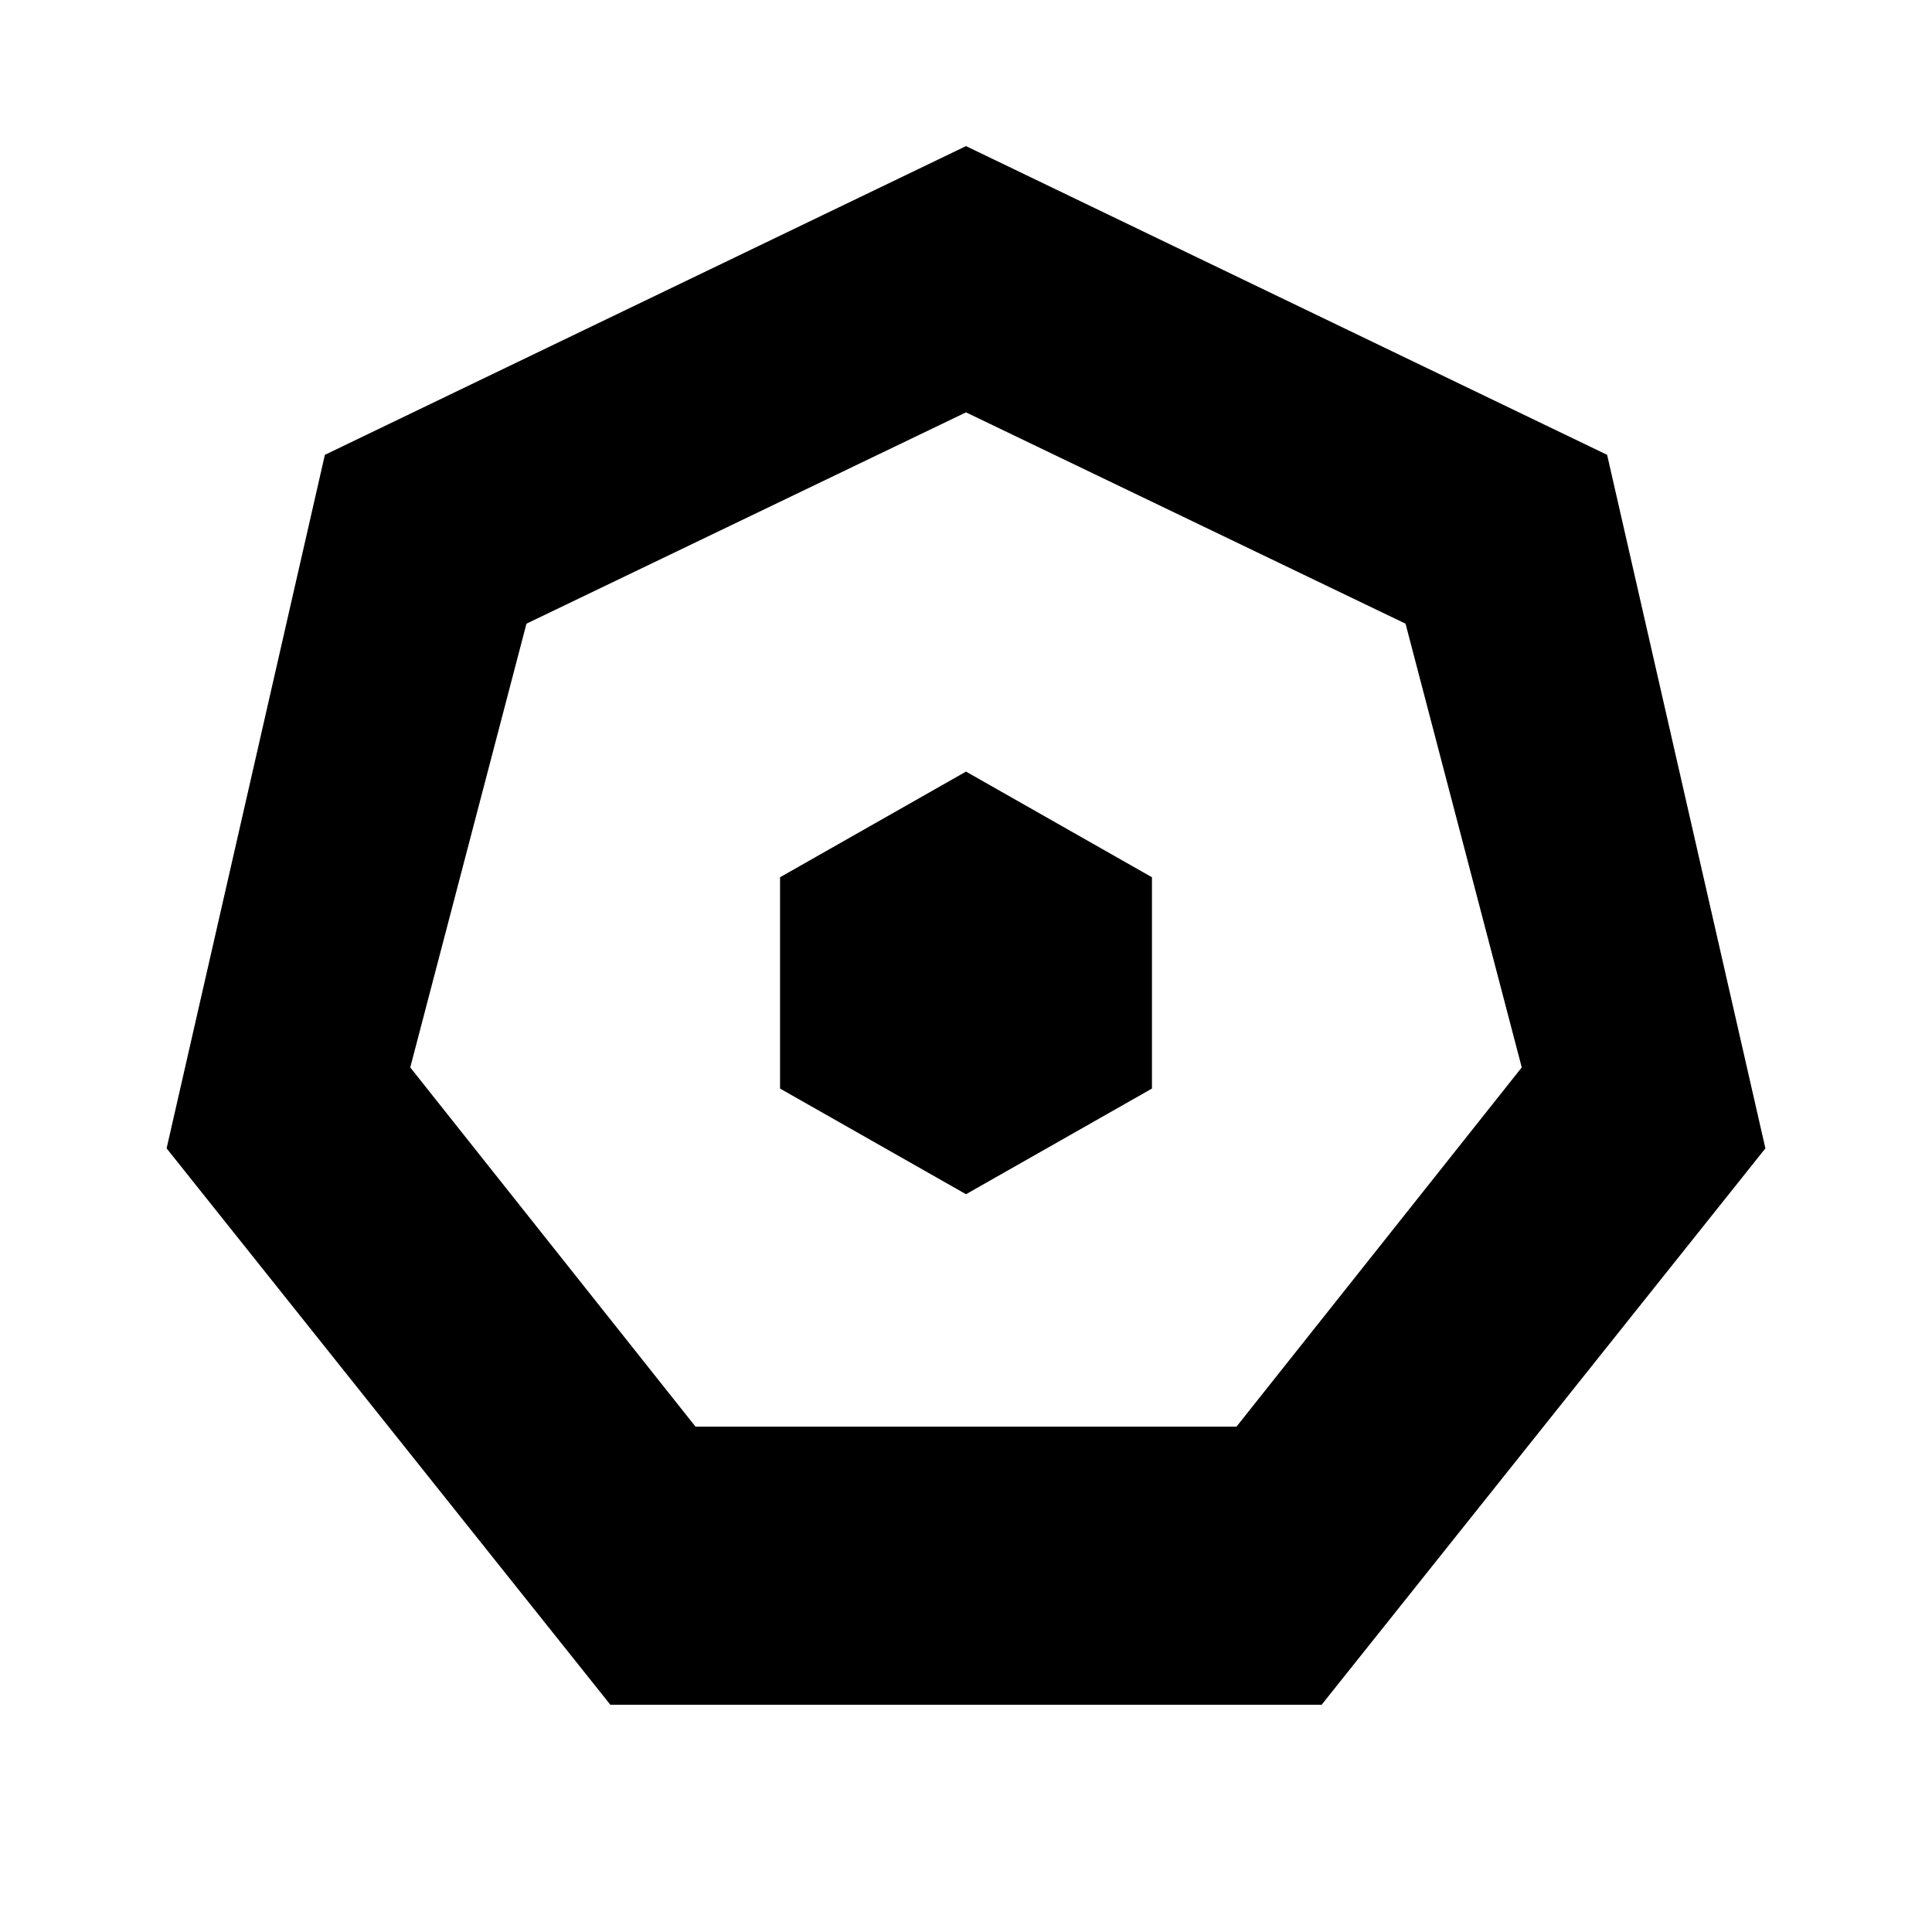
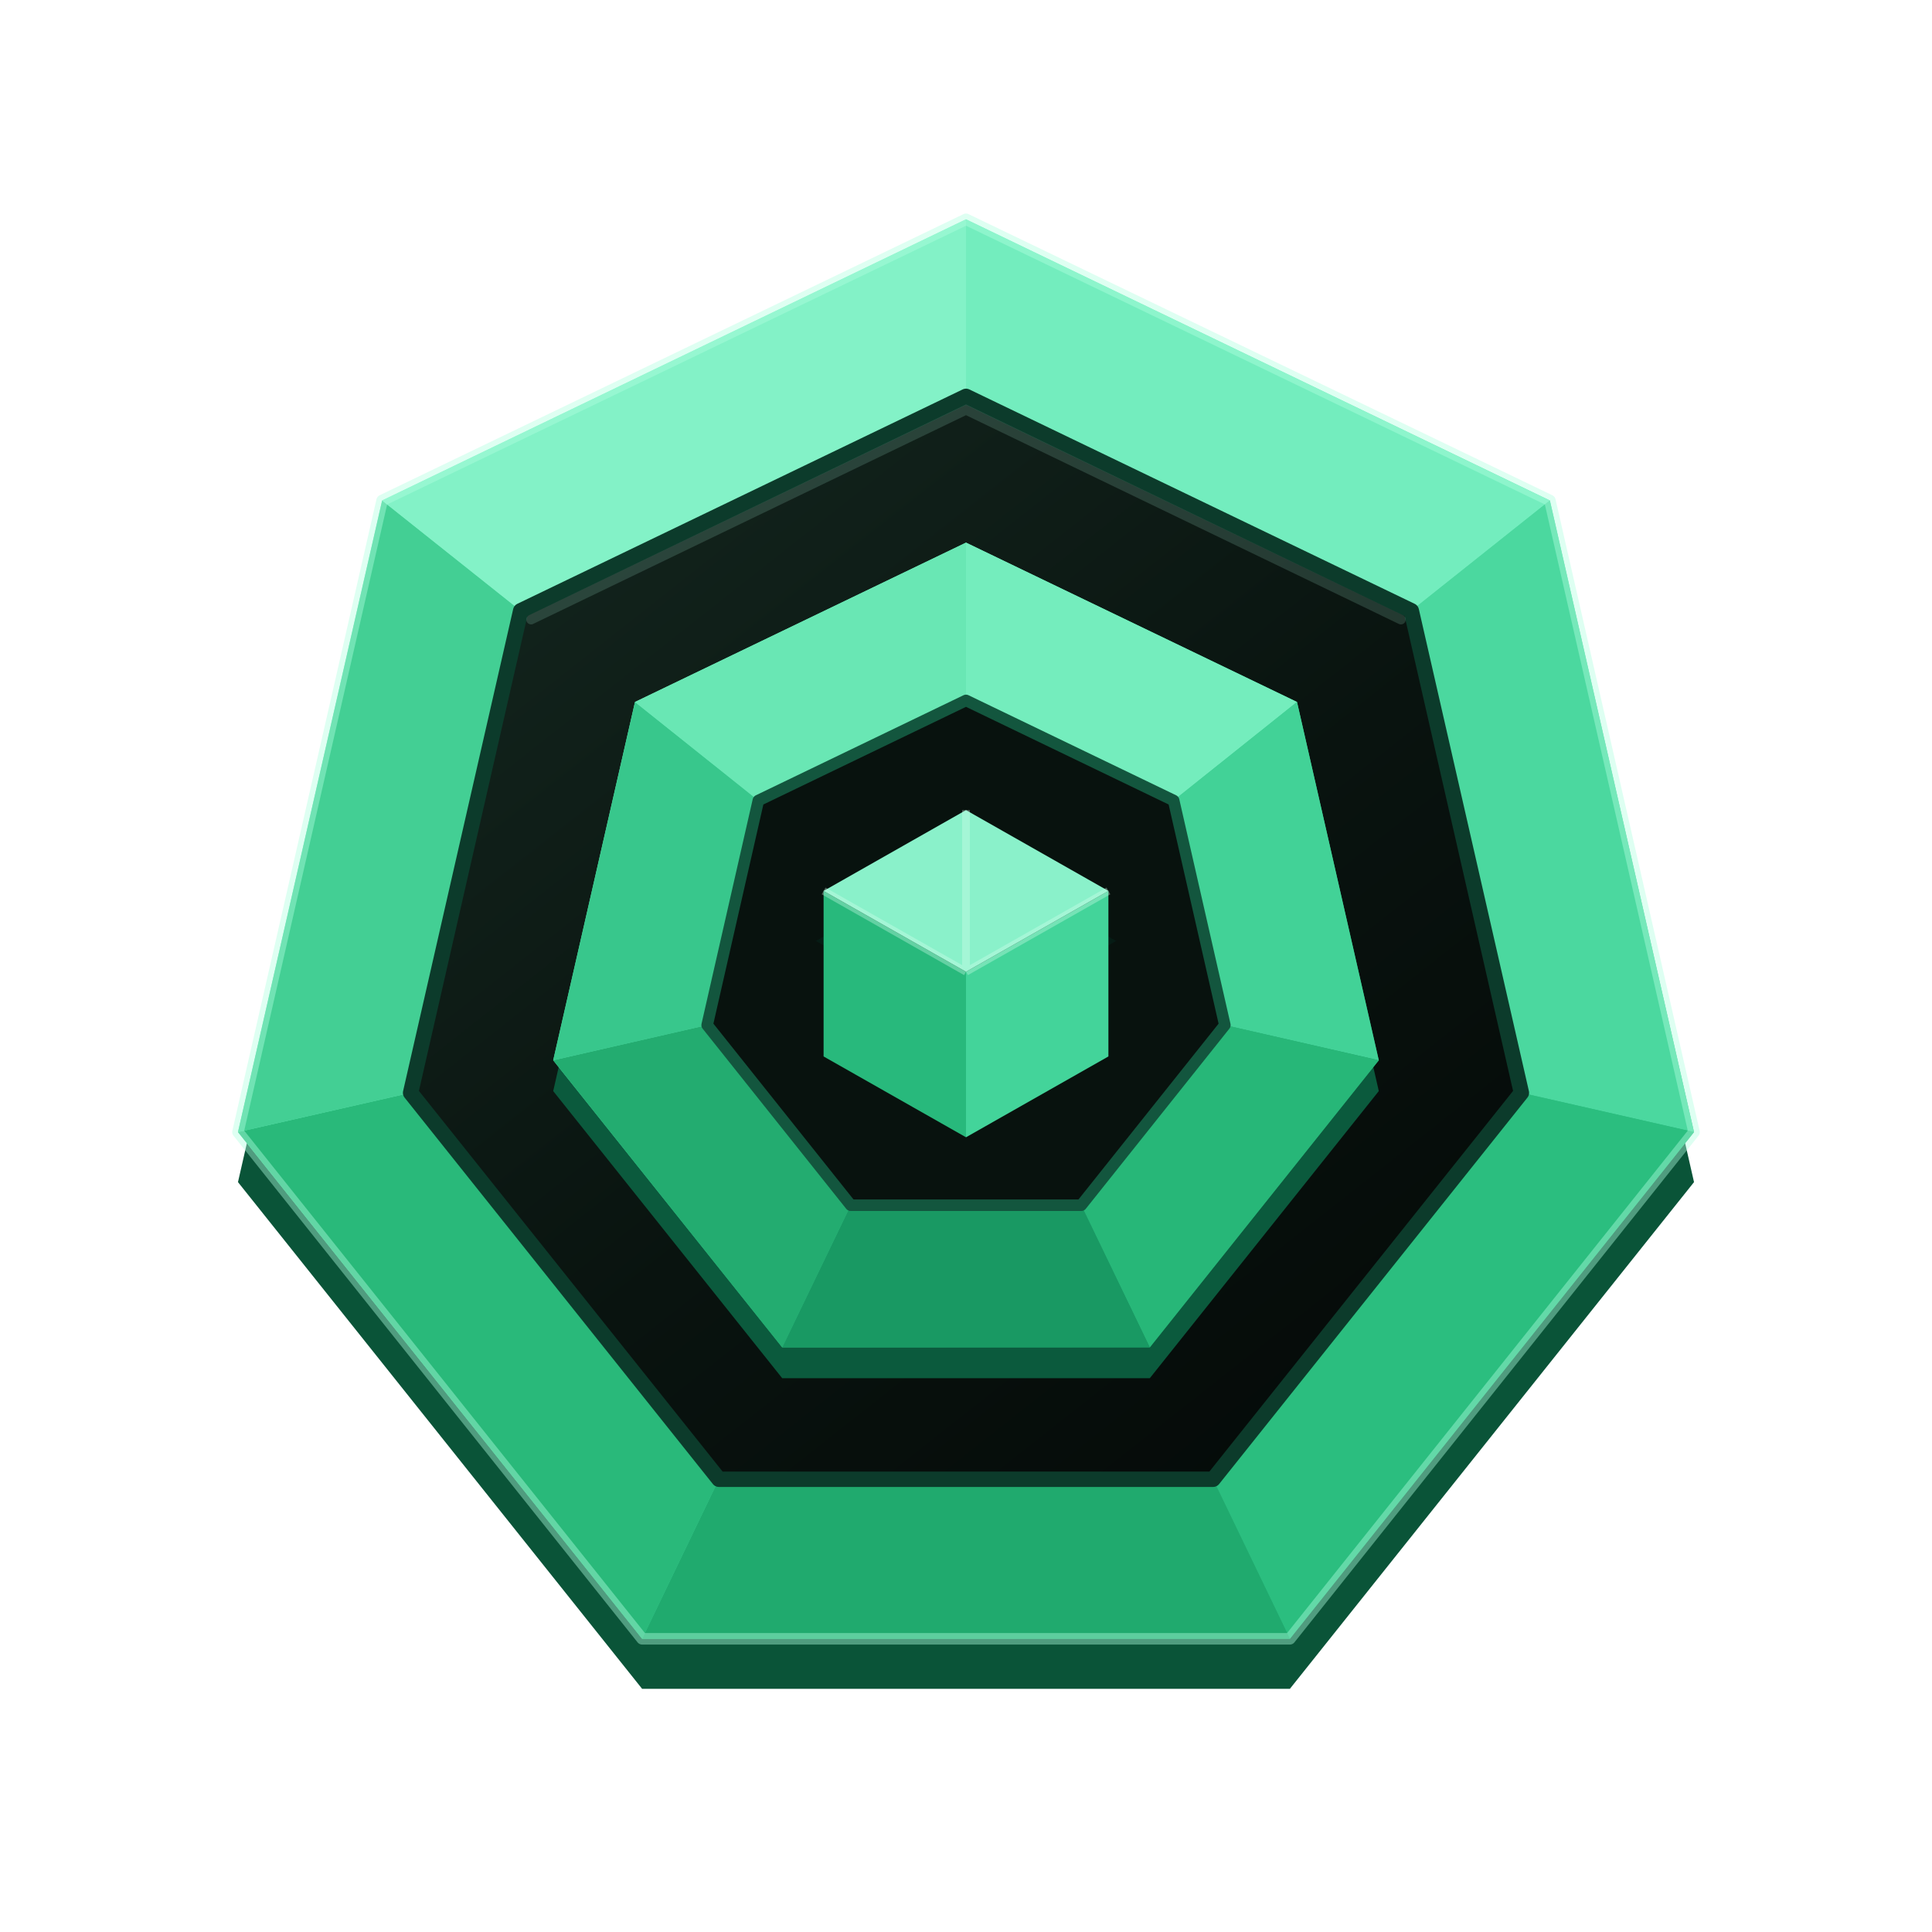
<svg xmlns="http://www.w3.org/2000/svg" width="1024" height="1024" viewBox="0 0 1024 1024" fill="none">
-   <g transform="translate(512 512) scale(1.12) translate(-512 -512)">
-     <path fill="#000000" fill-rule="evenodd" d="       M512 124 L815.4 270.1 L890.3 598.3 L680.3 861.6 L343.7 861.6 L133.7 598.3 L208.6 270.1 Z       M512 250 L720 350 L775 560 L640 730 L384 730 L249 560 L304 350 Z       M512 420 L600 470 L512 520 L424 470 Z       M424 470 L512 520 L512 620 L424 570 Z       M512 520 L600 470 L600 570 L512 620 Z     " />
+   <defs>
+     <linearGradient id="iconBackground" x1="190" y1="70" x2="840" y2="970" gradientUnits="userSpaceOnUse">
+       <stop stop-color="#142A22" />
+       <stop offset="0.5" stop-color="#0B1914" />
+       <stop offset="1" stop-color="#050C09" />
+     </linearGradient>
+     <radialGradient id="backgroundGlow" cx="0" cy="0" r="1" gradientUnits="userSpaceOnUse" gradientTransform="translate(512 424) rotate(90) scale(470)">
+       <stop stop-color="#1B4A38" stop-opacity="0.52" />
+       <stop offset="0.58" stop-color="#10271E" stop-opacity="0.18" />
+       <stop offset="1" stop-color="#07100D" stop-opacity="0" />
+     </radialGradient>
+     <linearGradient id="outerBase" x1="250" y1="170" x2="792" y2="844" gradientUnits="userSpaceOnUse">
+       <stop stop-color="#82F3C8" />
+       <stop offset="0.46" stop-color="#4DDBA2" />
+       <stop offset="1" stop-color="#1BA66C" />
+     </linearGradient>
+     <linearGradient id="well" x1="334" y1="270" x2="706" y2="742" gradientUnits="userSpaceOnUse">
+       <stop stop-color="#12231C" />
+       <stop offset="0.55" stop-color="#09130F" />
+       <stop offset="1" stop-color="#050B09" />
+     </linearGradient>
+     <linearGradient id="innerBase" x1="382" y1="330" x2="649" y2="696" gradientUnits="userSpaceOnUse">
+       <stop stop-color="#75EDBE" />
+       <stop offset="0.52" stop-color="#36C98D" />
+       <stop offset="1" stop-color="#168B5B" />
+     </linearGradient>
+     <filter id="shadow" x="55" y="70" width="914" height="872" filterUnits="userSpaceOnUse" color-interpolation-filters="sRGB">
+       <feDropShadow dx="0" dy="26" stdDeviation="24" flood-color="#000805" flood-opacity="0.55" />
+     </filter>
+   </defs>
+   <g transform="translate(512 512) scale(1.02) translate(-512 -512)">
+     <g>
+       <polygon points="512,150 815.4,296.1 890.3,624.3 680.3,887.6 343.7,887.6 133.7,624.3 208.6,296.1" fill="#0A5438" />
+       <polygon points="512,124 815.4,270.1 890.3,598.3 680.3,861.6 343.7,861.6 133.7,598.3 208.6,270.1" fill="url(#outerBase)" />
+       <path d="M512 124 815.4 270.1 743.4 327.4 512 216Z" fill="#73EDBE" />
+       <path d="m815.4 270.1 74.9 328.2-89.7-20.4-57.2-250.5Z" fill="#4BD89F" />
+       <path d="m890.3 598.3-210 263.3-39.9-82.9 160.2-200.8Z" fill="#2BBE7F" />
+       <path d="M680.3 861.6H343.7l39.9-82.9h256.8Z" fill="#20AA6E" />
+       <path d="m343.7 861.6-210-263.3 89.7-20.4 160.2 200.8Z" fill="#29B97A" />
+       <path d="m133.7 598.3 74.9-328.2 72 57.3-57.2 250.5Z" fill="#43CF94" />
+       <path d="M208.6 270.1 512 124v92L280.6 327.4Z" fill="#83F2C7" />
+       <polygon points="512,124 815.4,270.1 890.3,598.3 680.3,861.6 343.7,861.6 133.7,598.3 208.6,270.1" stroke="#B0FFE1" stroke-opacity="0.42" stroke-width="6" stroke-linejoin="round" />
+       <polygon points="512,216 743.4,327.4 800.6,577.9 640.4,778.7 383.6,778.7 223.4,577.9 280.6,327.4" fill="url(#well)" stroke="#0C3B2B" stroke-width="8" stroke-linejoin="round" />
+       <path d="M286 332 512 223 738 332" stroke="#B4FFE3" stroke-opacity="0.16" stroke-width="5" stroke-linecap="round" />
+       <polygon points="512,308 684,390.8 726.5,577 607.5,726.2 416.5,726.2 297.5,577 340,390.8" fill="#0B5A3D" />
+       <polygon points="512,292 684,374.8 726.5,561 607.5,710.2 416.5,710.2 297.5,561 340,374.8" fill="url(#innerBase)" />
+       <path d="M512 292 684 374.8 619.9 426 512 374Z" fill="#74EDBD" />
+       <path d="m684 374.8 42.5 186.2-80-18.3L619.9 426Z" fill="#42D297" />
+       <path d="m726.5 561-119 149.2-35.6-73.9 74.6-93.6Z" fill="#27B778" />
+       <path d="M607.5 710.2h-191l35.6-73.9h119.8Z" fill="#199963" />
+       <path d="m416.5 710.2-119-149.2 80-18.3 74.6 93.6Z" fill="#23AC70" />
+       <path d="m297.5 561 42.5-186.2 64.1 51.2-26.6 116.7Z" fill="#38C78C" />
+       <path d="M340 374.8 512 292v82l-107.9 52Z" fill="#69E7B4" />
+       <polygon points="512,374 619.9,426 646.5,542.7 571.9,636.3 452.1,636.3 377.5,542.7 404.1,426" fill="#08120E" stroke="#13563E" stroke-width="6" stroke-linejoin="round" />
+       <g>
+         <path d="M512 443 590 487 512 531 434 487Z" fill="#052018" opacity="0.72" transform="translate(0 12)" />
+         <polygon points="512,431 586,473 512,515 438,473" fill="#8AF1CA" />
+         <polygon points="438,473 512,515 512,601 438,559" fill="#28B97C" />
+         <polygon points="512,515 586,473 586,559 512,601" fill="#43D49A" />
+         <path d="M512 431v84m0 0 74-42m-74 42-74-42" stroke="#D6FFEF" stroke-opacity="0.34" stroke-width="4" stroke-linejoin="round" />
+       </g>
+     </g>
  </g>
</svg>
